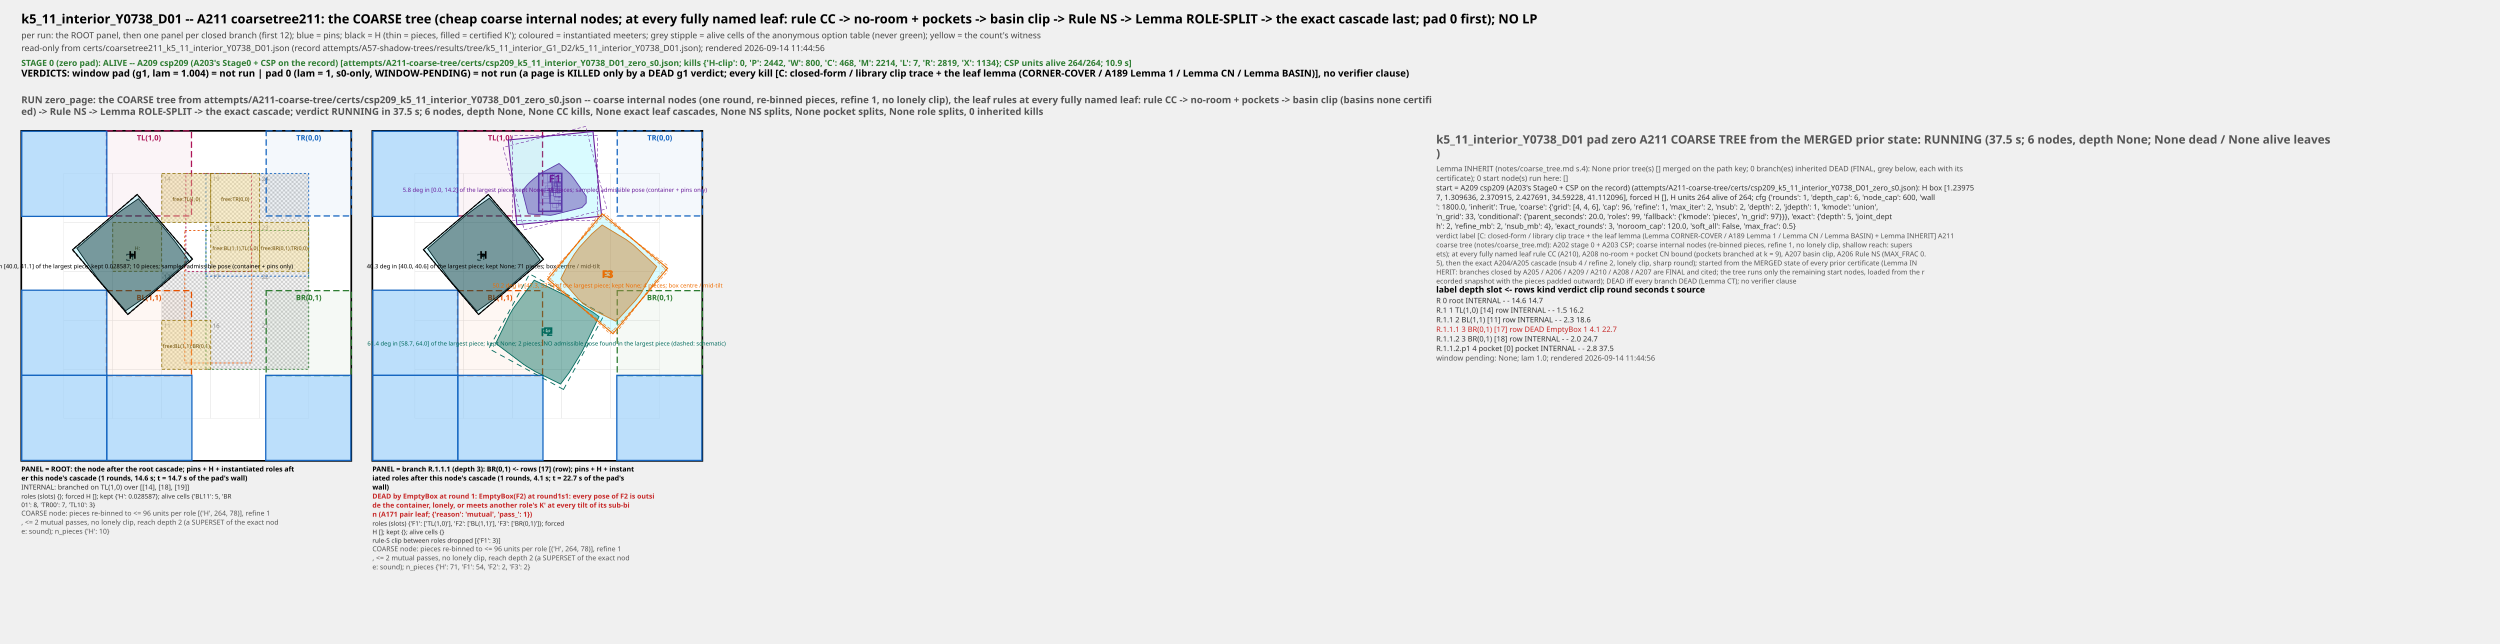
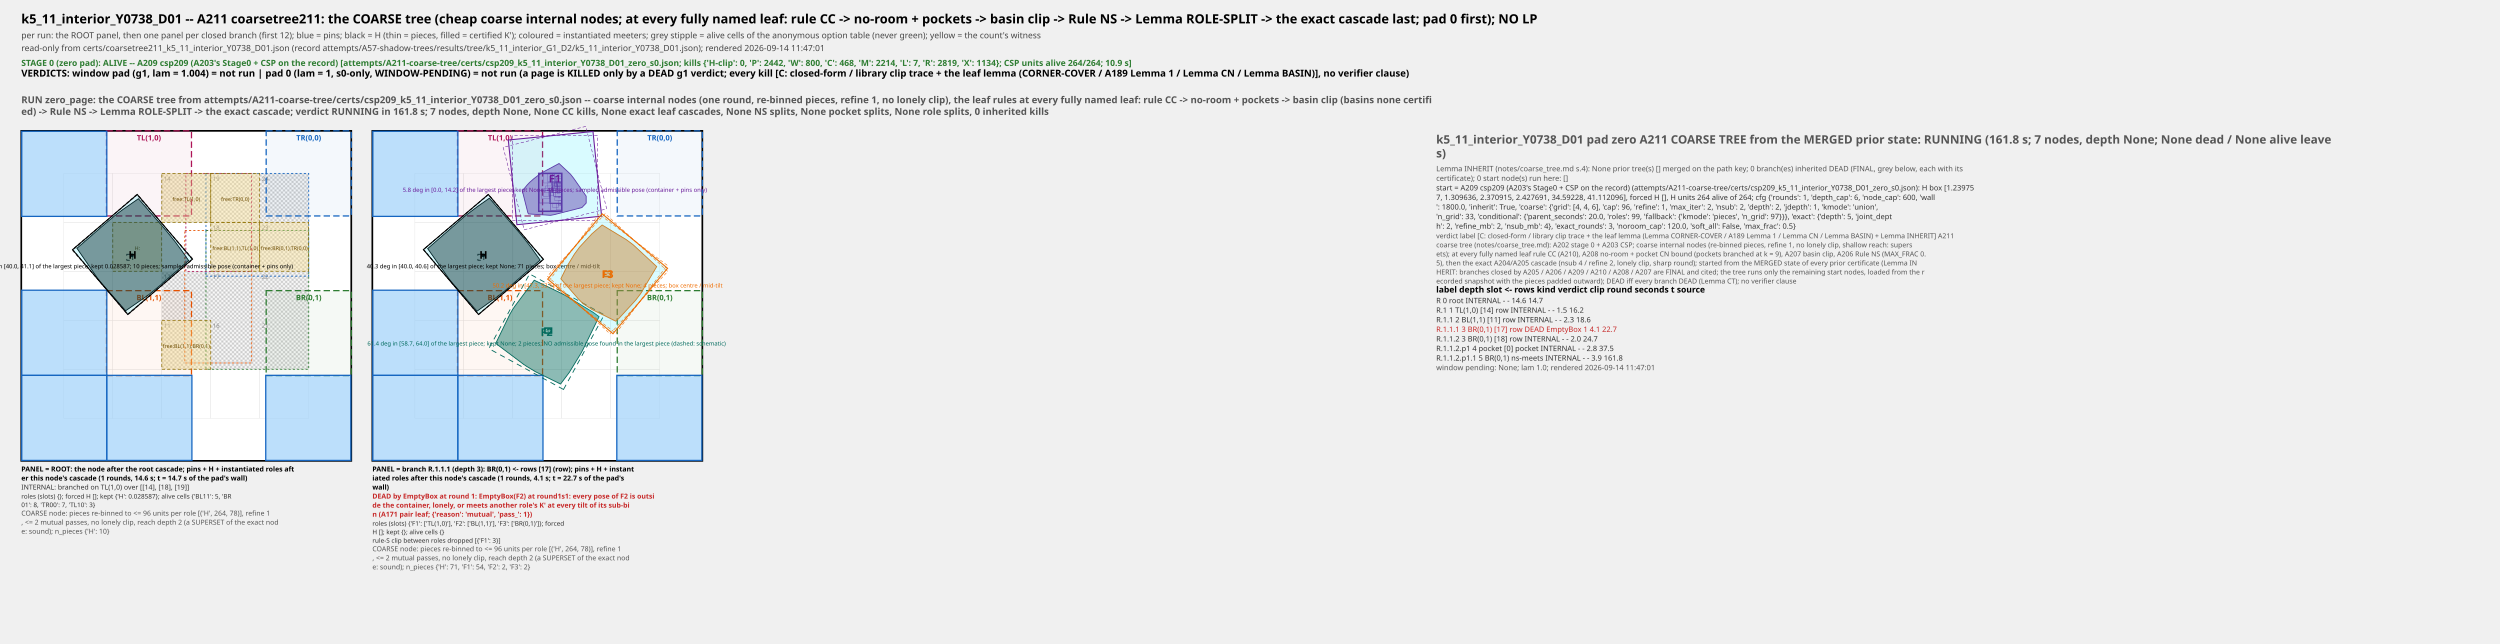
<svg xmlns="http://www.w3.org/2000/svg" width="2350" height="605" font-family="Segoe UI, sans-serif" style="background:#fff">
  <defs>
    <pattern id="stipple" width="4" height="4" patternUnits="userSpaceOnUse">
      <rect width="4" height="4" fill="#f2f2f2" />
      <circle cx="1" cy="1" r="0.7" fill="#999" />
      <circle cx="3" cy="3" r="0.7" fill="#999" />
    </pattern>
  </defs>
  <text x="20.0" y="22.0" font-size="12" fill="#000" text-anchor="start" font-weight="bold">k5_11_interior_Y0738_D01 -- A211 coarsetree211: the COARSE tree (cheap coarse internal nodes; at every fully named leaf: rule CC -&gt; no-room + pockets -&gt; basin clip -&gt; Rule NS -&gt; Lemma ROLE-SPLIT -&gt; the exact cascade last; pad 0 first); NO LP</text>
  <text x="20.0" y="36.0" font-size="8" fill="#444" text-anchor="start">per run: the ROOT panel, then one panel per closed branch (first 12); blue = pins; black = H (thin = pieces, filled = certified K'); coloured = instantiated meeters; grey stipple = alive cells of the anonymous option table (never green); yellow = the count's witness</text>
-   <text x="20.0" y="48.0" font-size="8" fill="#444" text-anchor="start">read-only from certs/coarsetree211_k5_11_interior_Y0738_D01.json (record attempts/A57-shadow-trees/results/tree/k5_11_interior_G1_D2/k5_11_interior_Y0738_D01.json); rendered 2026-09-14 11:44:56</text>
+   <text x="20.0" y="48.0" font-size="8" fill="#444" text-anchor="start">read-only from certs/coarsetree211_k5_11_interior_Y0738_D01.json (record attempts/A57-shadow-trees/results/tree/k5_11_interior_G1_D2/k5_11_interior_Y0738_D01.json); rendered 2026-09-14 11:47:01</text>
  <text x="20.0" y="62.0" font-size="8" fill="#2e7d32" text-anchor="start" font-weight="bold">STAGE 0 (zero pad): ALIVE -- A209 csp209 (A203's Stage0 + CSP on the record) [attempts/A211-coarse-tree/certs/csp209_k5_11_interior_Y0738_D01_zero_s0.json; kills {'H-clip': 0, 'P': 2442, 'W': 800, 'C': 468, 'M': 2214, 'L': 7, 'R': 2819, 'X': 1134}; CSP units alive 264/264; 10.9 s]</text>
  <text x="20.0" y="72.0" font-size="9" fill="#000" text-anchor="start" font-weight="bold">VERDICTS: window pad (g1, lam = 1.004) = not run | pad 0 (lam = 1, s0-only, WINDOW-PENDING) = not run   (a page is KILLED only by a DEAD g1 verdict; every kill [C: closed-form / library clip trace + the leaf lemma (CORNER-COVER / A189 Lemma 1 / Lemma CN / Lemma BASIN)], no verifier clause)</text>
  <text x="20.0" y="97.0" font-size="9" fill="#555" text-anchor="start" font-weight="bold">RUN zero_page: the COARSE tree from attempts/A211-coarse-tree/certs/csp209_k5_11_interior_Y0738_D01_zero_s0.json -- coarse internal nodes (one round, re-binned pieces, refine 1, no lonely clip), the leaf rules at every fully named leaf: rule CC -&gt; no-room + pockets -&gt; basin clip (basins none certifi</text>
-   <text x="20.0" y="108.0" font-size="9" fill="#555" text-anchor="start" font-weight="bold">ed) -&gt; Rule NS -&gt; Lemma ROLE-SPLIT -&gt; the exact cascade; verdict RUNNING in 37.5 s; 6 nodes, depth None, None CC kills, None exact leaf cascades, None NS splits, None pocket splits, None role splits, 0 inherited kills</text>
-   <text x="1350.0" y="135.0" font-size="11" fill="#555" text-anchor="start" font-weight="bold">k5_11_interior_Y0738_D01  pad zero  A211 COARSE TREE from the MERGED prior state: RUNNING  (37.5 s; 6 nodes, depth None; None dead / None alive leaves</text>
-   <text x="1350.0" y="148.0" font-size="11" fill="#555" text-anchor="start" font-weight="bold">)</text>
+   <text x="20.0" y="108.0" font-size="9" fill="#555" text-anchor="start" font-weight="bold">ed) -&gt; Rule NS -&gt; Lemma ROLE-SPLIT -&gt; the exact cascade; verdict RUNNING in 161.8 s; 7 nodes, depth None, None CC kills, None exact leaf cascades, None NS splits, None pocket splits, None role splits, 0 inherited kills</text>
+   <text x="1350.0" y="135.0" font-size="11" fill="#555" text-anchor="start" font-weight="bold">k5_11_interior_Y0738_D01  pad zero  A211 COARSE TREE from the MERGED prior state: RUNNING  (161.8 s; 7 nodes, depth None; None dead / None alive leave</text>
+   <text x="1350.0" y="148.0" font-size="11" fill="#555" text-anchor="start" font-weight="bold">s)</text>
  <text x="1350.0" y="161.0" font-size="7" fill="#555" text-anchor="start">Lemma INHERIT (notes/coarse_tree.md s.4): None prior tree(s) [] merged on the path key; 0 branch(es) inherited DEAD (FINAL, grey below, each with its </text>
  <text x="1350.0" y="170.0" font-size="7" fill="#555" text-anchor="start">certificate); 0 start node(s) run here: []</text>
  <text x="1350.0" y="179.0" font-size="7" fill="#333" text-anchor="start">start = A209 csp209 (A203's Stage0 + CSP on the record) (attempts/A211-coarse-tree/certs/csp209_k5_11_interior_Y0738_D01_zero_s0.json): H box [1.23975</text>
  <text x="1350.0" y="188.0" font-size="7" fill="#333" text-anchor="start">7, 1.309636, 2.370915, 2.427691, 34.59228, 41.112096], forced H [], H units 264 alive of 264; cfg {'rounds': 1, 'depth_cap': 6, 'node_cap': 600, 'wall</text>
  <text x="1350.0" y="197.0" font-size="7" fill="#333" text-anchor="start">': 1800.0, 'inherit': True, 'coarse': {'grid': [4, 4, 6], 'cap': 96, 'refine': 1, 'max_iter': 2, 'nsub': 2, 'depth': 2, 'jdepth': 1, 'kmode': 'union',</text>
  <text x="1350.0" y="206.0" font-size="7" fill="#333" text-anchor="start"> 'n_grid': 33, 'conditional': {'parent_seconds': 20.0, 'roles': 99, 'fallback': {'kmode': 'pieces', 'n_grid': 97}}}, 'exact': {'depth': 5, 'joint_dept</text>
  <text x="1350.0" y="215.0" font-size="7" fill="#333" text-anchor="start">h': 2, 'refine_mb': 2, 'nsub_mb': 4}, 'exact_rounds': 3, 'noroom_cap': 120.0, 'soft_all': False, 'max_frac': 0.5}</text>
  <text x="1350.0" y="224.0" font-size="6.5" fill="#555" text-anchor="start">verdict label [C: closed-form / library clip trace + the leaf lemma (Lemma CORNER-COVER / A189 Lemma 1 / Lemma CN / Lemma BASIN) + Lemma INHERIT] A211</text>
  <text x="1350.0" y="232.5" font-size="6.5" fill="#555" text-anchor="start"> coarse tree (notes/coarse_tree.md): A202 stage 0 + A203 CSP; coarse internal nodes (re-binned pieces, refine 1, no lonely clip, shallow reach: supers</text>
  <text x="1350.0" y="241.0" font-size="6.5" fill="#555" text-anchor="start">ets); at every fully named leaf rule CC (A210), A208 no-room + pocket CN bound (pockets branched at k = 9), A207 basin clip, A206 Rule NS (MAX_FRAC 0.</text>
  <text x="1350.0" y="249.5" font-size="6.5" fill="#555" text-anchor="start">5), then the exact A204/A205 cascade (nsub 4 / refine 2, lonely clip, sharp round); started from the MERGED state of every prior certificate (Lemma IN</text>
  <text x="1350.0" y="258.0" font-size="6.5" fill="#555" text-anchor="start">HERIT: branches closed by A205 / A206 / A209 / A210 / A208 / A207 are FINAL and cited; the tree runs only the remaining start nodes, loaded from the r</text>
  <text x="1350.0" y="266.5" font-size="6.5" fill="#555" text-anchor="start">ecorded snapshot with the pieces padded outward); DEAD iff every branch DEAD (Lemma CT); no verifier clause</text>
  <text x="1350.0" y="275.0" font-size="8" fill="#000" text-anchor="start" font-weight="bold">label        depth  slot      &lt;- rows          kind   verdict   clip     round  seconds  t     source</text>
  <text x="1350.0" y="285.0" font-size="7" fill="#333" text-anchor="start">R            0      root                              INTERNAL  -        -      14.6     14.7</text>
  <text x="1350.0" y="294.0" font-size="7" fill="#333" text-anchor="start">R.1          1      TL(1,0)   [14]             row    INTERNAL  -        -      1.5      16.2</text>
  <text x="1350.0" y="303.0" font-size="7" fill="#333" text-anchor="start">R.1.1        2      BL(1,1)   [11]             row    INTERNAL  -        -      2.3      18.6</text>
  <text x="1350.0" y="312.0" font-size="7" fill="#c62828" text-anchor="start">R.1.1.1      3      BR(0,1)   [17]             row    DEAD      EmptyBox 1      4.1      22.7</text>
  <text x="1350.0" y="321.0" font-size="7" fill="#333" text-anchor="start">R.1.1.2      3      BR(0,1)   [18]             row    INTERNAL  -        -      2.0      24.7</text>
  <text x="1350.0" y="330.0" font-size="7" fill="#333" text-anchor="start">R.1.1.2.p1   4      pocket    [0]              pocket INTERNAL  -        -      2.8      37.5</text>
-   <text x="1350.0" y="339.0" font-size="7" fill="#555" text-anchor="start">window pending: None; lam 1.0; rendered 2026-09-14 11:44:56</text>
+   <text x="1350.0" y="339.0" font-size="7" fill="#333" text-anchor="start">R.1.1.2.p1.1 5      BR(0,1)                    ns-meets INTERNAL  -        -      3.9      161.8</text>
+   <text x="1350.0" y="348.0" font-size="7" fill="#555" text-anchor="start">window pending: None; lam 1.0; rendered 2026-09-14 11:47:01</text>
  <rect x="20.0" y="123.0" width="310.2" height="310.2" fill="#fff" fill-opacity="1.00" stroke="#000" stroke-width="1.60" />
  <rect x="60.0" y="347.1" width="46.0" height="46.0" fill="#fff" fill-opacity="1.00" stroke="#ddd" stroke-width="0.30" />
  <rect x="60.0" y="301.1" width="46.0" height="46.0" fill="#fff" fill-opacity="1.00" stroke="#ddd" stroke-width="0.30" />
  <rect x="60.0" y="255.1" width="46.0" height="46.0" fill="#fff" fill-opacity="1.00" stroke="#ddd" stroke-width="0.30" />
  <rect x="60.0" y="209.0" width="46.0" height="46.0" fill="#fff" fill-opacity="1.00" stroke="#ddd" stroke-width="0.30" />
  <rect x="60.0" y="163.0" width="46.0" height="46.0" fill="#fff" fill-opacity="1.00" stroke="#ddd" stroke-width="0.30" />
  <rect x="106.0" y="347.1" width="46.0" height="46.0" fill="#fff" fill-opacity="1.00" stroke="#ddd" stroke-width="0.30" />
  <rect x="106.0" y="301.1" width="46.0" height="46.0" fill="#fff" fill-opacity="1.00" stroke="#ddd" stroke-width="0.30" />
  <rect x="106.0" y="255.1" width="46.0" height="46.0" fill="#fff" fill-opacity="1.00" stroke="#ddd" stroke-width="0.30" />
  <rect x="106.0" y="209.0" width="46.0" height="46.0" fill="#fff" fill-opacity="1.00" stroke="#ddd" stroke-width="0.30" />
  <rect x="106.0" y="163.0" width="46.0" height="46.0" fill="#fff" fill-opacity="1.00" stroke="#ddd" stroke-width="0.30" />
  <rect x="152.1" y="347.1" width="46.0" height="46.0" fill="#fff" fill-opacity="1.00" stroke="#ddd" stroke-width="0.30" />
  <rect x="152.1" y="301.1" width="46.0" height="46.0" fill="url(#stipple)" fill-opacity="1.00" stroke="#ddd" stroke-width="0.30" />
  <text x="154.1" y="308.1" font-size="5.5" fill="#888" text-anchor="start">11</text>
  <rect x="152.1" y="255.1" width="46.0" height="46.0" fill="url(#stipple)" fill-opacity="1.00" stroke="#ddd" stroke-width="0.30" />
  <text x="154.1" y="262.1" font-size="5.5" fill="#888" text-anchor="start">12</text>
  <rect x="152.1" y="209.0" width="46.0" height="46.0" fill="#fff" fill-opacity="1.00" stroke="#ddd" stroke-width="0.30" />
  <rect x="152.1" y="163.0" width="46.0" height="46.0" fill="url(#stipple)" fill-opacity="1.00" stroke="#ddd" stroke-width="0.30" />
  <text x="154.1" y="170.0" font-size="5.5" fill="#888" text-anchor="start">14</text>
  <rect x="198.1" y="347.1" width="46.0" height="46.0" fill="#fff" fill-opacity="1.00" stroke="#ddd" stroke-width="0.30" />
  <rect x="198.1" y="301.1" width="46.0" height="46.0" fill="url(#stipple)" fill-opacity="1.00" stroke="#ddd" stroke-width="0.30" />
  <text x="200.1" y="308.1" font-size="5.5" fill="#888" text-anchor="start">16</text>
  <rect x="198.1" y="255.1" width="46.0" height="46.0" fill="url(#stipple)" fill-opacity="1.00" stroke="#ddd" stroke-width="0.30" />
  <text x="200.1" y="262.1" font-size="5.5" fill="#888" text-anchor="start">17</text>
  <rect x="198.1" y="209.0" width="46.0" height="46.0" fill="url(#stipple)" fill-opacity="1.00" stroke="#ddd" stroke-width="0.30" />
  <text x="200.1" y="216.0" font-size="5.5" fill="#888" text-anchor="start">18</text>
  <rect x="198.1" y="163.0" width="46.0" height="46.0" fill="url(#stipple)" fill-opacity="1.00" stroke="#ddd" stroke-width="0.30" />
  <text x="200.1" y="170.0" font-size="5.5" fill="#888" text-anchor="start">19</text>
  <rect x="244.1" y="347.1" width="46.0" height="46.0" fill="#fff" fill-opacity="1.00" stroke="#ddd" stroke-width="0.30" />
  <rect x="244.1" y="301.1" width="46.0" height="46.0" fill="url(#stipple)" fill-opacity="1.00" stroke="#ddd" stroke-width="0.30" />
  <text x="246.1" y="308.1" font-size="5.5" fill="#888" text-anchor="start">21</text>
  <rect x="244.1" y="255.1" width="46.0" height="46.0" fill="url(#stipple)" fill-opacity="1.00" stroke="#ddd" stroke-width="0.30" />
  <text x="246.1" y="262.1" font-size="5.5" fill="#888" text-anchor="start">22</text>
  <rect x="244.1" y="209.0" width="46.0" height="46.0" fill="url(#stipple)" fill-opacity="1.00" stroke="#ddd" stroke-width="0.30" />
  <text x="246.1" y="216.0" font-size="5.5" fill="#888" text-anchor="start">23</text>
  <rect x="244.1" y="163.0" width="46.0" height="46.0" fill="url(#stipple)" fill-opacity="1.00" stroke="#ddd" stroke-width="0.30" />
  <text x="246.1" y="170.0" font-size="5.5" fill="#888" text-anchor="start">24</text>
  <rect x="100.0" y="273.2" width="80.0" height="80.0" fill="#e65100" fill-opacity="0.05" stroke="#e65100" stroke-width="1.20" stroke-dasharray="6,3" />
  <text x="140.0" y="282.2" font-size="7" fill="#e65100" text-anchor="middle" font-weight="bold">BL(1,1)</text>
  <rect x="173.7" y="216.6" width="62.9" height="124.6" fill="none" fill-opacity="0.00" stroke="#e65100" stroke-width="0.80" stroke-dasharray="2,2" />
  <rect x="250.2" y="273.2" width="80.0" height="80.0" fill="#2e7d32" fill-opacity="0.05" stroke="#2e7d32" stroke-width="1.20" stroke-dasharray="6,3" />
  <text x="290.2" y="282.2" font-size="7" fill="#2e7d32" text-anchor="middle" font-weight="bold">BR(0,1)</text>
  <rect x="193.6" y="216.6" width="96.6" height="130.5" fill="none" fill-opacity="0.00" stroke="#2e7d32" stroke-width="0.80" stroke-dasharray="2,2" />
  <rect x="250.2" y="123.0" width="80.0" height="80.0" fill="#1565c0" fill-opacity="0.05" stroke="#1565c0" stroke-width="1.20" stroke-dasharray="6,3" />
  <text x="290.2" y="132.0" font-size="7" fill="#1565c0" text-anchor="middle" font-weight="bold">TR(0,0)</text>
  <rect x="193.6" y="163.0" width="96.6" height="96.6" fill="none" fill-opacity="0.00" stroke="#1565c0" stroke-width="0.80" stroke-dasharray="2,2" />
  <rect x="100.0" y="123.0" width="80.0" height="80.0" fill="#ad1457" fill-opacity="0.05" stroke="#ad1457" stroke-width="1.20" stroke-dasharray="6,3" />
  <text x="140.0" y="132.0" font-size="7" fill="#ad1457" text-anchor="middle" font-weight="bold">TL(1,0)</text>
  <rect x="174.7" y="163.0" width="61.8" height="92.1" fill="none" fill-opacity="0.00" stroke="#ad1457" stroke-width="0.80" stroke-dasharray="2,2" />
  <rect x="106.0" y="209.0" width="46.0" height="46.0" fill="#ffe082" fill-opacity="0.35" stroke="#8d6e00" stroke-width="0.70" stroke-dasharray="3,2" />
  <text x="129.1" y="235.1" font-size="5" fill="#6d4c00" text-anchor="middle">H:</text>
  <rect x="152.1" y="163.0" width="46.0" height="46.0" fill="#ffe082" fill-opacity="0.35" stroke="#8d6e00" stroke-width="0.70" stroke-dasharray="3,2" />
  <text x="175.1" y="189.0" font-size="5" fill="#6d4c00" text-anchor="middle">free:TL(1,0)</text>
  <rect x="198.1" y="209.0" width="46.0" height="46.0" fill="#ffe082" fill-opacity="0.35" stroke="#8d6e00" stroke-width="0.70" stroke-dasharray="3,2" />
  <text x="221.1" y="235.1" font-size="5" fill="#6d4c00" text-anchor="middle">free:BL(1,1),TL(1,0)</text>
  <rect x="152.1" y="301.1" width="46.0" height="46.0" fill="#ffe082" fill-opacity="0.35" stroke="#8d6e00" stroke-width="0.70" stroke-dasharray="3,2" />
  <text x="175.1" y="327.1" font-size="5" fill="#6d4c00" text-anchor="middle">free:BL(1,1),BR(0,1)</text>
  <rect x="198.1" y="163.0" width="46.0" height="46.0" fill="#ffe082" fill-opacity="0.35" stroke="#8d6e00" stroke-width="0.70" stroke-dasharray="3,2" />
  <text x="221.1" y="189.0" font-size="5" fill="#6d4c00" text-anchor="middle">free:TR(0,0)</text>
  <rect x="244.1" y="209.0" width="46.0" height="46.0" fill="#ffe082" fill-opacity="0.35" stroke="#8d6e00" stroke-width="0.70" stroke-dasharray="3,2" />
  <text x="267.2" y="235.1" font-size="5" fill="#6d4c00" text-anchor="middle">free:BR(0,1),TR(0,0)</text>
  <polygon points="20.4,432.8 100.4,432.8 100.4,352.8 20.4,352.8" fill="#90caf9" fill-opacity="0.60" stroke="#1565c0" stroke-width="1.20" />
  <polygon points="20.4,352.8 100.4,352.8 100.4,272.8 20.4,272.8" fill="#90caf9" fill-opacity="0.60" stroke="#1565c0" stroke-width="1.20" />
  <polygon points="20.4,203.4 100.4,203.4 100.4,123.4 20.4,123.4" fill="#90caf9" fill-opacity="0.60" stroke="#1565c0" stroke-width="1.20" />
  <polygon points="100.4,432.8 180.4,432.8 180.4,352.8 100.4,352.8" fill="#90caf9" fill-opacity="0.60" stroke="#1565c0" stroke-width="1.20" />
  <polygon points="249.8,432.8 329.8,432.8 329.8,352.8 249.8,352.8" fill="#90caf9" fill-opacity="0.60" stroke="#1565c0" stroke-width="1.20" />
  <rect x="119.2" y="239.0" width="5.6" height="5.6" fill="none" fill-opacity="0.00" stroke="#000" stroke-width="0.70" stroke-dasharray="4,3" />
  <rect x="123.2" y="239.0" width="0.5" height="0.5" fill="none" fill-opacity="0.00" stroke="#000000" stroke-width="0.25" />
  <rect x="124.6" y="239.9" width="0.5" height="0.5" fill="none" fill-opacity="0.00" stroke="#000000" stroke-width="0.25" />
  <rect x="124.3" y="239.9" width="0.5" height="0.5" fill="none" fill-opacity="0.00" stroke="#000000" stroke-width="0.25" />
  <rect x="124.1" y="239.9" width="0.7" height="0.8" fill="none" fill-opacity="0.00" stroke="#000000" stroke-width="0.25" />
  <rect x="124.7" y="239.0" width="0.5" height="0.5" fill="none" fill-opacity="0.00" stroke="#000000" stroke-width="0.25" />
  <rect x="124.4" y="239.0" width="0.5" height="0.5" fill="none" fill-opacity="0.00" stroke="#000000" stroke-width="0.25" />
  <rect x="124.1" y="239.0" width="0.7" height="0.9" fill="none" fill-opacity="0.00" stroke="#000000" stroke-width="0.25" />
  <rect x="123.8" y="239.0" width="1.0" height="1.0" fill="none" fill-opacity="0.00" stroke="#000000" stroke-width="0.25" />
  <rect x="123.5" y="239.0" width="1.3" height="1.0" fill="none" fill-opacity="0.00" stroke="#000000" stroke-width="0.25" />
  <rect x="123.4" y="239.0" width="1.4" height="1.0" fill="none" fill-opacity="0.00" stroke="#000000" stroke-width="0.25" />
  <rect x="123.2" y="239.0" width="1.5" height="1.8" fill="none" fill-opacity="0.00" stroke="#000000" stroke-width="1.40" />
  <polygon points="72.3,233.4 91.8,261.7 94.6,265.2 118.1,292.1 139.9,277.0 149.5,269.1 177.3,244.9 170.6,235.3 164.6,227.2 157.5,218.4 153.5,213.6 130.1,186.8 116.0,196.6 111.2,200.1 107.2,203.3 98.5,210.6" fill="#000000" fill-opacity="0.45" stroke="#000000" stroke-width="0.80" />
  <polygon points="120.1,295.6 180.9,243.6 129.0,182.8 68.2,234.7" fill="#00e5ff" fill-opacity="0.15" stroke="#000000" stroke-width="1.00" />
  <polygon points="119.7,295.5 180.9,244.1 129.4,182.8 68.2,234.3" fill="none" fill-opacity="0.00" stroke="#000000" stroke-width="0.50" stroke-dasharray="3,2" />
  <polygon points="120.7,295.6 181.0,243.0 128.4,182.8 68.1,235.4" fill="none" fill-opacity="0.00" stroke="#000000" stroke-width="0.50" stroke-dasharray="3,2" />
  <text x="124.6" y="243.2" font-size="10" fill="#000000" text-anchor="middle" font-weight="bold">H</text>
  <text x="124.6" y="252.2" font-size="5.5" fill="#000000" text-anchor="middle">40.5 deg in [40.0, 41.1] of the largest piece; kept 0.028587; 10 pieces; sampled admissible pose (container + pins only)</text>
  <text x="20.0" y="443.2" font-size="6.5" fill="#000" text-anchor="start" font-weight="bold">PANEL = ROOT: the node after the root cascade; pins + H + instantiated roles aft</text>
  <text x="20.0" y="451.7" font-size="6.5" fill="#000" text-anchor="start" font-weight="bold">er this node's cascade (1 rounds, 14.6 s; t = 14.7 s of the pad's wall)</text>
  <text x="20.0" y="460.2" font-size="6.5" fill="#333" text-anchor="start">INTERNAL: branched on TL(1,0) over [[14], [18], [19]]</text>
  <text x="20.0" y="468.7" font-size="6" fill="#333" text-anchor="start">roles (slots) {}; forced H []; kept {'H': 0.028587}; alive cells {'BL11': 5, 'BR</text>
  <text x="20.0" y="476.7" font-size="6" fill="#333" text-anchor="start">01': 8, 'TR00': 7, 'TL10': 3}</text>
  <text x="20.0" y="484.7" font-size="6.5" fill="#555" text-anchor="start">COARSE node: pieces re-binned to &lt;= 96 units per role [('H', 264, 78)], refine 1</text>
  <text x="20.0" y="493.2" font-size="6.5" fill="#555" text-anchor="start">, &lt;= 2 mutual passes, no lonely clip, reach depth 2 (a SUPERSET of the exact nod</text>
  <text x="20.0" y="501.7" font-size="6.5" fill="#555" text-anchor="start">e: sound); n_pieces {'H': 10}</text>
  <rect x="350.0" y="123.0" width="310.2" height="310.2" fill="#fff" fill-opacity="1.00" stroke="#000" stroke-width="1.60" />
  <rect x="390.0" y="347.1" width="46.0" height="46.0" fill="#fff" fill-opacity="1.00" stroke="#ddd" stroke-width="0.30" />
  <rect x="390.0" y="301.1" width="46.0" height="46.0" fill="#fff" fill-opacity="1.00" stroke="#ddd" stroke-width="0.30" />
  <rect x="390.0" y="255.1" width="46.0" height="46.0" fill="#fff" fill-opacity="1.00" stroke="#ddd" stroke-width="0.30" />
  <rect x="390.0" y="209.0" width="46.0" height="46.0" fill="#fff" fill-opacity="1.00" stroke="#ddd" stroke-width="0.30" />
  <rect x="390.0" y="163.0" width="46.0" height="46.0" fill="#fff" fill-opacity="1.00" stroke="#ddd" stroke-width="0.30" />
  <rect x="436.0" y="347.1" width="46.0" height="46.0" fill="#fff" fill-opacity="1.00" stroke="#ddd" stroke-width="0.30" />
  <rect x="436.0" y="301.1" width="46.0" height="46.0" fill="#fff" fill-opacity="1.00" stroke="#ddd" stroke-width="0.30" />
  <rect x="436.0" y="255.1" width="46.0" height="46.0" fill="#fff" fill-opacity="1.00" stroke="#ddd" stroke-width="0.30" />
  <rect x="436.0" y="209.0" width="46.0" height="46.0" fill="#fff" fill-opacity="1.00" stroke="#ddd" stroke-width="0.30" />
  <rect x="436.0" y="163.0" width="46.0" height="46.0" fill="#fff" fill-opacity="1.00" stroke="#ddd" stroke-width="0.30" />
  <rect x="482.1" y="347.1" width="46.0" height="46.0" fill="#fff" fill-opacity="1.00" stroke="#ddd" stroke-width="0.30" />
  <rect x="482.1" y="301.1" width="46.0" height="46.0" fill="#fff" fill-opacity="1.00" stroke="#ddd" stroke-width="0.30" />
  <rect x="482.1" y="255.1" width="46.0" height="46.0" fill="#fff" fill-opacity="1.00" stroke="#ddd" stroke-width="0.30" />
  <rect x="482.1" y="209.0" width="46.0" height="46.0" fill="#fff" fill-opacity="1.00" stroke="#ddd" stroke-width="0.30" />
  <rect x="482.1" y="163.0" width="46.0" height="46.0" fill="#fff" fill-opacity="1.00" stroke="#ddd" stroke-width="0.30" />
  <rect x="528.1" y="347.1" width="46.0" height="46.0" fill="#fff" fill-opacity="1.00" stroke="#ddd" stroke-width="0.30" />
  <rect x="528.1" y="301.1" width="46.0" height="46.0" fill="#fff" fill-opacity="1.00" stroke="#ddd" stroke-width="0.30" />
  <rect x="528.1" y="255.1" width="46.0" height="46.0" fill="#fff" fill-opacity="1.00" stroke="#ddd" stroke-width="0.30" />
  <rect x="528.1" y="209.0" width="46.0" height="46.0" fill="#fff" fill-opacity="1.00" stroke="#ddd" stroke-width="0.30" />
  <rect x="528.1" y="163.0" width="46.0" height="46.0" fill="#fff" fill-opacity="1.00" stroke="#ddd" stroke-width="0.30" />
  <rect x="574.1" y="347.1" width="46.0" height="46.0" fill="#fff" fill-opacity="1.00" stroke="#ddd" stroke-width="0.30" />
  <rect x="574.1" y="301.1" width="46.0" height="46.0" fill="#fff" fill-opacity="1.00" stroke="#ddd" stroke-width="0.30" />
  <rect x="574.1" y="255.1" width="46.0" height="46.0" fill="#fff" fill-opacity="1.00" stroke="#ddd" stroke-width="0.30" />
  <rect x="574.1" y="209.0" width="46.0" height="46.0" fill="#fff" fill-opacity="1.00" stroke="#ddd" stroke-width="0.30" />
  <rect x="574.1" y="163.0" width="46.0" height="46.0" fill="#fff" fill-opacity="1.00" stroke="#ddd" stroke-width="0.30" />
  <rect x="430.0" y="273.2" width="80.0" height="80.0" fill="#e65100" fill-opacity="0.05" stroke="#e65100" stroke-width="1.20" stroke-dasharray="6,3" />
  <text x="470.0" y="282.2" font-size="7" fill="#e65100" text-anchor="middle" font-weight="bold">BL(1,1)</text>
  <rect x="580.2" y="273.2" width="80.0" height="80.0" fill="#2e7d32" fill-opacity="0.05" stroke="#2e7d32" stroke-width="1.20" stroke-dasharray="6,3" />
  <text x="620.2" y="282.2" font-size="7" fill="#2e7d32" text-anchor="middle" font-weight="bold">BR(0,1)</text>
  <rect x="580.2" y="123.0" width="80.0" height="80.0" fill="#1565c0" fill-opacity="0.05" stroke="#1565c0" stroke-width="1.20" stroke-dasharray="6,3" />
  <text x="620.2" y="132.0" font-size="7" fill="#1565c0" text-anchor="middle" font-weight="bold">TR(0,0)</text>
  <rect x="430.0" y="123.0" width="80.0" height="80.0" fill="#ad1457" fill-opacity="0.05" stroke="#ad1457" stroke-width="1.20" stroke-dasharray="6,3" />
  <text x="470.0" y="132.0" font-size="7" fill="#ad1457" text-anchor="middle" font-weight="bold">TL(1,0)</text>
  <polygon points="350.4,432.8 430.4,432.8 430.4,352.8 350.4,352.8" fill="#90caf9" fill-opacity="0.60" stroke="#1565c0" stroke-width="1.20" />
  <polygon points="350.4,352.8 430.4,352.8 430.4,272.8 350.4,272.8" fill="#90caf9" fill-opacity="0.60" stroke="#1565c0" stroke-width="1.20" />
  <polygon points="350.4,203.4 430.4,203.4 430.4,123.4 350.4,123.4" fill="#90caf9" fill-opacity="0.60" stroke="#1565c0" stroke-width="1.20" />
  <polygon points="430.4,432.8 510.4,432.8 510.4,352.8 430.4,352.8" fill="#90caf9" fill-opacity="0.60" stroke="#1565c0" stroke-width="1.20" />
  <polygon points="579.8,432.8 659.8,432.8 659.8,352.8 579.8,352.8" fill="#90caf9" fill-opacity="0.60" stroke="#1565c0" stroke-width="1.20" />
  <rect x="449.2" y="239.0" width="5.6" height="5.6" fill="none" fill-opacity="0.00" stroke="#000" stroke-width="0.70" stroke-dasharray="4,3" />
  <rect x="453.4" y="239.0" width="0.5" height="0.5" fill="none" fill-opacity="0.00" stroke="#000000" stroke-width="0.25" />
  <rect x="453.3" y="239.0" width="0.5" height="0.5" fill="none" fill-opacity="0.00" stroke="#000000" stroke-width="0.25" />
  <rect x="453.3" y="239.0" width="0.5" height="0.5" fill="none" fill-opacity="0.00" stroke="#000000" stroke-width="0.25" />
  <rect x="453.3" y="239.0" width="0.5" height="0.5" fill="none" fill-opacity="0.00" stroke="#000000" stroke-width="0.25" />
  <rect x="453.2" y="239.0" width="0.5" height="0.5" fill="none" fill-opacity="0.00" stroke="#000000" stroke-width="0.25" />
  <rect x="454.8" y="239.9" width="0.5" height="0.5" fill="none" fill-opacity="0.00" stroke="#000000" stroke-width="0.25" />
  <rect x="454.7" y="239.9" width="0.5" height="0.5" fill="none" fill-opacity="0.00" stroke="#000000" stroke-width="0.25" />
  <rect x="454.7" y="239.9" width="0.5" height="0.5" fill="none" fill-opacity="0.00" stroke="#000000" stroke-width="0.25" />
  <rect x="454.7" y="239.9" width="0.5" height="0.5" fill="none" fill-opacity="0.00" stroke="#000000" stroke-width="0.25" />
  <rect x="454.6" y="239.9" width="0.5" height="0.5" fill="none" fill-opacity="0.00" stroke="#000000" stroke-width="0.25" />
  <rect x="454.6" y="239.9" width="0.5" height="0.5" fill="none" fill-opacity="0.00" stroke="#000000" stroke-width="0.25" />
  <rect x="454.6" y="239.9" width="0.5" height="0.5" fill="none" fill-opacity="0.00" stroke="#000000" stroke-width="0.25" />
  <rect x="454.5" y="239.9" width="0.5" height="0.5" fill="none" fill-opacity="0.00" stroke="#000000" stroke-width="0.25" />
  <rect x="454.5" y="239.9" width="0.5" height="0.5" fill="none" fill-opacity="0.00" stroke="#000000" stroke-width="0.25" />
  <rect x="454.6" y="240.1" width="0.5" height="0.5" fill="none" fill-opacity="0.00" stroke="#000000" stroke-width="0.25" />
  <rect x="454.5" y="239.9" width="0.5" height="0.5" fill="none" fill-opacity="0.00" stroke="#000000" stroke-width="0.25" />
  <rect x="454.6" y="240.2" width="0.5" height="0.5" fill="none" fill-opacity="0.00" stroke="#000000" stroke-width="0.25" />
  <rect x="454.4" y="239.9" width="0.5" height="0.5" fill="none" fill-opacity="0.00" stroke="#000000" stroke-width="0.25" />
  <rect x="454.6" y="240.2" width="0.5" height="0.5" fill="none" fill-opacity="0.00" stroke="#000000" stroke-width="0.25" />
  <rect x="454.3" y="239.9" width="0.5" height="0.5" fill="none" fill-opacity="0.00" stroke="#000000" stroke-width="0.25" />
  <rect x="454.5" y="240.3" width="0.5" height="0.5" fill="none" fill-opacity="0.00" stroke="#000000" stroke-width="0.25" />
  <rect x="454.5" y="240.3" width="0.5" height="0.5" fill="none" fill-opacity="0.00" stroke="#000000" stroke-width="0.25" />
  <rect x="454.3" y="239.9" width="0.5" height="0.5" fill="none" fill-opacity="0.00" stroke="#000000" stroke-width="0.25" />
  <rect x="454.2" y="239.9" width="0.6" height="0.5" fill="none" fill-opacity="0.00" stroke="#000000" stroke-width="0.25" />
  <rect x="454.5" y="240.3" width="0.5" height="0.5" fill="none" fill-opacity="0.00" stroke="#000000" stroke-width="0.25" />
  <rect x="454.4" y="240.3" width="0.5" height="0.5" fill="none" fill-opacity="0.00" stroke="#000000" stroke-width="0.25" />
  <rect x="454.1" y="239.9" width="0.5" height="0.5" fill="none" fill-opacity="0.00" stroke="#000000" stroke-width="0.25" />
  <rect x="454.4" y="239.9" width="0.5" height="0.5" fill="none" fill-opacity="0.00" stroke="#000000" stroke-width="0.25" />
  <rect x="454.8" y="239.0" width="0.5" height="0.5" fill="none" fill-opacity="0.00" stroke="#000000" stroke-width="0.25" />
  <rect x="454.7" y="239.0" width="0.5" height="0.5" fill="none" fill-opacity="0.00" stroke="#000000" stroke-width="0.25" />
  <rect x="454.7" y="239.0" width="0.5" height="0.5" fill="none" fill-opacity="0.00" stroke="#000000" stroke-width="0.25" />
  <rect x="454.6" y="239.0" width="0.5" height="0.5" fill="none" fill-opacity="0.00" stroke="#000000" stroke-width="0.25" />
  <rect x="454.6" y="239.0" width="0.5" height="0.5" fill="none" fill-opacity="0.00" stroke="#000000" stroke-width="0.25" />
  <rect x="454.6" y="239.1" width="0.5" height="0.5" fill="none" fill-opacity="0.00" stroke="#000000" stroke-width="0.25" />
  <rect x="454.5" y="239.0" width="0.5" height="0.5" fill="none" fill-opacity="0.00" stroke="#000000" stroke-width="0.25" />
  <rect x="454.6" y="239.2" width="0.5" height="0.5" fill="none" fill-opacity="0.00" stroke="#000000" stroke-width="0.25" />
  <rect x="454.4" y="239.0" width="0.5" height="0.5" fill="none" fill-opacity="0.00" stroke="#000000" stroke-width="0.25" />
  <rect x="454.6" y="239.2" width="0.5" height="0.5" fill="none" fill-opacity="0.00" stroke="#000000" stroke-width="0.25" />
  <rect x="454.4" y="239.0" width="0.5" height="0.5" fill="none" fill-opacity="0.00" stroke="#000000" stroke-width="0.25" />
  <rect x="454.6" y="239.3" width="0.5" height="0.5" fill="none" fill-opacity="0.00" stroke="#000000" stroke-width="0.25" />
  <rect x="454.5" y="239.3" width="0.5" height="0.5" fill="none" fill-opacity="0.00" stroke="#000000" stroke-width="0.25" />
  <rect x="454.3" y="239.0" width="0.5" height="0.5" fill="none" fill-opacity="0.00" stroke="#000000" stroke-width="0.25" />
  <rect x="454.2" y="239.0" width="0.6" height="0.5" fill="none" fill-opacity="0.00" stroke="#000000" stroke-width="0.25" />
  <rect x="454.5" y="239.4" width="0.5" height="0.5" fill="none" fill-opacity="0.00" stroke="#000000" stroke-width="0.25" />
  <rect x="454.4" y="239.4" width="0.5" height="0.5" fill="none" fill-opacity="0.00" stroke="#000000" stroke-width="0.25" />
  <rect x="454.1" y="239.0" width="0.5" height="0.5" fill="none" fill-opacity="0.00" stroke="#000000" stroke-width="0.25" />
  <rect x="454.4" y="239.0" width="0.5" height="0.5" fill="none" fill-opacity="0.00" stroke="#000000" stroke-width="0.25" />
  <rect x="454.4" y="239.4" width="0.5" height="0.5" fill="none" fill-opacity="0.00" stroke="#000000" stroke-width="0.25" />
  <rect x="454.3" y="239.4" width="0.5" height="0.5" fill="none" fill-opacity="0.00" stroke="#000000" stroke-width="0.25" />
  <rect x="453.9" y="239.0" width="0.5" height="0.5" fill="none" fill-opacity="0.00" stroke="#000000" stroke-width="0.25" />
  <rect x="454.3" y="239.0" width="0.5" height="0.5" fill="none" fill-opacity="0.00" stroke="#000000" stroke-width="0.25" />
  <rect x="453.8" y="239.0" width="0.5" height="0.5" fill="none" fill-opacity="0.00" stroke="#000000" stroke-width="0.25" />
  <rect x="453.8" y="239.0" width="0.5" height="0.6" fill="none" fill-opacity="0.00" stroke="#000000" stroke-width="0.25" />
  <rect x="454.3" y="239.4" width="0.5" height="0.5" fill="none" fill-opacity="0.00" stroke="#000000" stroke-width="0.25" />
  <rect x="454.3" y="239.0" width="0.5" height="0.5" fill="none" fill-opacity="0.00" stroke="#000000" stroke-width="0.25" />
  <rect x="453.7" y="239.0" width="0.5" height="0.5" fill="none" fill-opacity="0.00" stroke="#000000" stroke-width="0.25" />
  <rect x="453.6" y="239.0" width="0.5" height="0.6" fill="none" fill-opacity="0.00" stroke="#000000" stroke-width="0.25" />
  <rect x="453.8" y="239.3" width="0.5" height="0.5" fill="none" fill-opacity="0.00" stroke="#000000" stroke-width="0.25" />
  <rect x="453.5" y="239.0" width="0.6" height="0.5" fill="none" fill-opacity="0.00" stroke="#000000" stroke-width="0.25" />
  <rect x="454.1" y="239.4" width="0.6" height="0.5" fill="none" fill-opacity="0.00" stroke="#000000" stroke-width="0.25" />
  <rect x="454.1" y="239.0" width="0.6" height="0.5" fill="none" fill-opacity="0.00" stroke="#000000" stroke-width="0.25" />
  <rect x="454.1" y="239.4" width="0.6" height="0.5" fill="none" fill-opacity="0.00" stroke="#000000" stroke-width="0.25" />
  <rect x="454.1" y="239.0" width="0.6" height="0.5" fill="none" fill-opacity="0.00" stroke="#000000" stroke-width="0.25" />
  <rect x="453.7" y="239.4" width="0.5" height="0.5" fill="none" fill-opacity="0.00" stroke="#000000" stroke-width="0.25" />
  <rect x="453.4" y="239.0" width="0.7" height="0.5" fill="none" fill-opacity="0.00" stroke="#000000" stroke-width="0.25" />
  <rect x="453.7" y="239.4" width="0.5" height="0.5" fill="none" fill-opacity="0.00" stroke="#000000" stroke-width="0.25" />
  <rect x="453.4" y="239.0" width="0.7" height="0.5" fill="none" fill-opacity="0.00" stroke="#000000" stroke-width="0.25" />
  <rect x="454.1" y="239.4" width="0.7" height="0.5" fill="none" fill-opacity="0.00" stroke="#000000" stroke-width="0.25" />
  <rect x="454.1" y="239.0" width="0.7" height="0.5" fill="none" fill-opacity="0.00" stroke="#000000" stroke-width="0.25" />
  <rect x="454.1" y="239.4" width="0.7" height="0.5" fill="none" fill-opacity="0.00" stroke="#000000" stroke-width="0.25" />
  <rect x="454.1" y="239.0" width="0.7" height="0.5" fill="none" fill-opacity="0.00" stroke="#000000" stroke-width="0.25" />
  <rect x="453.2" y="239.0" width="1.5" height="1.8" fill="none" fill-opacity="0.00" stroke="#000000" stroke-width="1.40" />
  <polygon points="402.0,233.7 422.1,262.1 424.6,265.3 448.4,292.5 468.6,278.1 474.9,273.1 507.7,244.5 499.0,232.3 493.4,225.1 490.2,221.1 483.8,213.6 460.0,186.3 449.2,193.9 439.9,200.9 435.9,204.1 428.5,210.6" fill="#000000" fill-opacity="0.45" stroke="#000000" stroke-width="0.80" />
  <polygon points="449.8,295.6 510.8,243.8 459.0,182.8 398.0,234.6" fill="#00e5ff" fill-opacity="0.15" stroke="#000000" stroke-width="1.00" />
  <polygon points="449.5,295.6 510.8,244.1 459.3,182.8 398.1,234.3" fill="none" fill-opacity="0.00" stroke="#000000" stroke-width="0.50" stroke-dasharray="3,2" />
  <polygon points="450.1,295.6 510.8,243.6 458.8,182.8 398.0,234.8" fill="none" fill-opacity="0.00" stroke="#000000" stroke-width="0.50" stroke-dasharray="3,2" />
  <text x="454.4" y="243.2" font-size="10" fill="#000000" text-anchor="middle" font-weight="bold">H</text>
  <text x="454.4" y="252.2" font-size="5.5" fill="#000000" text-anchor="middle">40.3 deg in [40.0, 40.6] of the largest piece; kept None; 71 pieces; box centre / mid-tilt</text>
  <rect x="522.1" y="181.0" width="6.0" height="4.6" fill="none" fill-opacity="0.00" stroke="#6a1b9a" stroke-width="0.25" />
  <rect x="517.4" y="181.0" width="10.7" height="9.0" fill="none" fill-opacity="0.00" stroke="#6a1b9a" stroke-width="0.25" />
  <rect x="521.1" y="172.0" width="7.0" height="4.9" fill="none" fill-opacity="0.00" stroke="#6a1b9a" stroke-width="0.25" />
  <rect x="518.7" y="172.0" width="9.4" height="9.0" fill="none" fill-opacity="0.00" stroke="#6a1b9a" stroke-width="0.25" />
  <rect x="511.0" y="163.0" width="8.4" height="9.0" fill="none" fill-opacity="0.00" stroke="#6a1b9a" stroke-width="0.25" />
  <rect x="519.4" y="163.0" width="8.7" height="9.0" fill="none" fill-opacity="0.00" stroke="#6a1b9a" stroke-width="0.25" />
  <rect x="514.8" y="171.6" width="4.1" height="5.3" fill="none" fill-opacity="0.00" stroke="#6a1b9a" stroke-width="0.25" />
  <rect x="512.8" y="174.8" width="6.2" height="6.2" fill="none" fill-opacity="0.00" stroke="#6a1b9a" stroke-width="0.25" />
  <rect x="519.0" y="171.6" width="9.1" height="9.4" fill="none" fill-opacity="0.00" stroke="#6a1b9a" stroke-width="0.25" />
  <rect x="519.0" y="174.8" width="9.1" height="6.2" fill="none" fill-opacity="0.00" stroke="#6a1b9a" stroke-width="0.25" />
  <rect x="519.4" y="191.3" width="5.4" height="3.7" fill="none" fill-opacity="0.00" stroke="#6a1b9a" stroke-width="0.25" />
  <rect x="517.3" y="191.3" width="10.8" height="6.9" fill="none" fill-opacity="0.00" stroke="#6a1b9a" stroke-width="0.25" />
  <rect x="509.4" y="177.1" width="7.0" height="9.8" fill="none" fill-opacity="0.00" stroke="#6a1b9a" stroke-width="0.25" />
  <rect x="506.4" y="178.7" width="10.0" height="11.6" fill="none" fill-opacity="0.00" stroke="#6a1b9a" stroke-width="0.25" />
  <rect x="516.4" y="177.1" width="11.7" height="14.2" fill="none" fill-opacity="0.00" stroke="#6a1b9a" stroke-width="0.25" />
  <rect x="516.4" y="178.7" width="11.7" height="12.6" fill="none" fill-opacity="0.00" stroke="#6a1b9a" stroke-width="0.25" />
  <rect x="517.5" y="191.5" width="10.6" height="6.2" fill="none" fill-opacity="0.00" stroke="#6a1b9a" stroke-width="0.25" />
  <rect x="522.9" y="191.5" width="5.2" height="5.7" fill="none" fill-opacity="0.00" stroke="#6a1b9a" stroke-width="0.25" />
  <rect x="525.3" y="191.5" width="1.5" height="1.9" fill="none" fill-opacity="0.00" stroke="#6a1b9a" stroke-width="0.25" />
  <rect x="507.1" y="179.4" width="10.2" height="11.7" fill="none" fill-opacity="0.00" stroke="#6a1b9a" stroke-width="0.25" />
  <rect x="511.0" y="179.0" width="6.2" height="5.9" fill="none" fill-opacity="0.00" stroke="#6a1b9a" stroke-width="0.25" />
  <rect x="517.2" y="179.4" width="10.9" height="12.0" fill="none" fill-opacity="0.00" stroke="#6a1b9a" stroke-width="0.25" />
  <rect x="517.2" y="179.0" width="10.9" height="12.5" fill="none" fill-opacity="0.00" stroke="#6a1b9a" stroke-width="0.25" />
  <rect x="524.9" y="188.5" width="2.8" height="3.5" fill="none" fill-opacity="0.00" stroke="#6a1b9a" stroke-width="0.25" />
  <rect x="521.4" y="184.5" width="6.7" height="4.0" fill="none" fill-opacity="0.00" stroke="#6a1b9a" stroke-width="0.25" />
  <rect x="525.1" y="184.5" width="1.1" height="1.6" fill="none" fill-opacity="0.00" stroke="#6a1b9a" stroke-width="0.25" />
  <rect x="515.5" y="178.0" width="5.1" height="5.6" fill="none" fill-opacity="0.00" stroke="#6a1b9a" stroke-width="0.25" />
  <rect x="518.0" y="176.5" width="2.5" height="2.9" fill="none" fill-opacity="0.00" stroke="#6a1b9a" stroke-width="0.25" />
  <rect x="520.5" y="178.0" width="7.6" height="6.6" fill="none" fill-opacity="0.00" stroke="#6a1b9a" stroke-width="0.25" />
  <rect x="520.5" y="176.5" width="7.6" height="8.0" fill="none" fill-opacity="0.00" stroke="#6a1b9a" stroke-width="0.25" />
  <rect x="523.9" y="179.8" width="1.8" height="2.3" fill="none" fill-opacity="0.00" stroke="#6a1b9a" stroke-width="0.25" />
  <rect x="519.4" y="174.7" width="4.2" height="4.8" fill="none" fill-opacity="0.00" stroke="#6a1b9a" stroke-width="0.25" />
  <rect x="523.6" y="174.7" width="4.5" height="5.2" fill="none" fill-opacity="0.00" stroke="#6a1b9a" stroke-width="0.25" />
  <rect x="524.1" y="177.6" width="0.6" height="0.7" fill="none" fill-opacity="0.00" stroke="#6a1b9a" stroke-width="0.25" />
  <rect x="519.8" y="172.6" width="4.0" height="4.6" fill="none" fill-opacity="0.00" stroke="#6a1b9a" stroke-width="0.25" />
  <rect x="523.8" y="172.6" width="4.3" height="5.0" fill="none" fill-opacity="0.00" stroke="#6a1b9a" stroke-width="0.25" />
  <rect x="523.9" y="175.5" width="0.5" height="0.5" fill="none" fill-opacity="0.00" stroke="#6a1b9a" stroke-width="0.25" />
  <rect x="519.4" y="170.3" width="4.2" height="4.8" fill="none" fill-opacity="0.00" stroke="#6a1b9a" stroke-width="0.25" />
  <rect x="523.6" y="170.3" width="4.5" height="5.2" fill="none" fill-opacity="0.00" stroke="#6a1b9a" stroke-width="0.25" />
  <rect x="523.4" y="173.7" width="0.9" height="1.0" fill="none" fill-opacity="0.00" stroke="#6a1b9a" stroke-width="0.25" />
  <rect x="518.3" y="168.0" width="4.8" height="5.5" fill="none" fill-opacity="0.00" stroke="#6a1b9a" stroke-width="0.25" />
  <rect x="523.1" y="168.0" width="5.0" height="5.8" fill="none" fill-opacity="0.00" stroke="#6a1b9a" stroke-width="0.25" />
  <rect x="521.6" y="171.1" width="4.8" height="3.9" fill="none" fill-opacity="0.00" stroke="#6a1b9a" stroke-width="0.25" />
  <rect x="521.6" y="171.1" width="6.5" height="4.0" fill="none" fill-opacity="0.00" stroke="#6a1b9a" stroke-width="0.25" />
  <rect x="516.7" y="165.5" width="5.6" height="5.6" fill="none" fill-opacity="0.00" stroke="#6a1b9a" stroke-width="0.25" />
  <rect x="522.3" y="165.5" width="5.8" height="5.6" fill="none" fill-opacity="0.00" stroke="#6a1b9a" stroke-width="0.25" />
  <rect x="514.5" y="163.0" width="6.6" height="7.6" fill="none" fill-opacity="0.00" stroke="#6a1b9a" stroke-width="0.25" />
  <rect x="521.2" y="163.0" width="6.9" height="8.1" fill="none" fill-opacity="0.00" stroke="#6a1b9a" stroke-width="0.25" />
  <rect x="506.4" y="163.0" width="21.7" height="35.6" fill="none" fill-opacity="0.00" stroke="#6a1b9a" stroke-width="1.40" />
  <polygon points="491.0,179.4 496.2,200.0 496.8,201.1 517.5,202.4 520.8,201.8 547.0,195.1 551.0,190.9 551.0,184.4 539.2,167.5 536.2,163.7 525.5,153.7 510.0,162.0 505.3,165.3 501.8,168.0 497.9,171.4 495.7,173.7" fill="#6a1b9a" fill-opacity="0.45" stroke="#6a1b9a" stroke-width="0.80" />
  <polygon points="485.9,211.2 565.5,203.2 557.4,123.6 477.8,131.6" fill="#00e5ff" fill-opacity="0.15" stroke="#6a1b9a" stroke-width="1.00" />
  <polygon points="481.6,207.4 561.6,207.4 561.6,127.4 481.6,127.4" fill="none" fill-opacity="0.00" stroke="#6a1b9a" stroke-width="0.50" stroke-dasharray="3,2" />
  <polygon points="492.7,216.0 570.3,196.3 550.6,118.8 473.0,138.5" fill="none" fill-opacity="0.00" stroke="#6a1b9a" stroke-width="0.50" stroke-dasharray="3,2" />
  <text x="521.6" y="171.4" font-size="10" fill="#6a1b9a" text-anchor="middle" font-weight="bold">F1</text>
  <text x="521.6" y="180.4" font-size="5.5" fill="#6a1b9a" text-anchor="middle">5.8 deg in [0.0, 14.2] of the largest piece; kept None; 48 pieces; sampled admissible pose (container + pins only)</text>
  <rect x="514.8" y="310.5" width="1.4" height="1.0" fill="none" fill-opacity="0.00" stroke="#00695c" stroke-width="0.25" />
  <rect x="512.2" y="310.8" width="3.2" height="2.0" fill="none" fill-opacity="0.00" stroke="#00695c" stroke-width="0.25" />
  <rect x="512.2" y="308.4" width="6.3" height="4.7" fill="none" fill-opacity="0.00" stroke="#00695c" stroke-width="1.40" />
  <polygon points="466.0,322.8 492.2,342.5 495.4,344.6 503.5,349.5 526.9,361.0 535.1,350.1 546.4,331.6 548.1,328.4 563.1,297.7 557.7,293.7 532.9,278.6 529.7,276.8 502.2,263.4 484.2,287.5 482.0,290.7 479.4,295.2" fill="#00695c" fill-opacity="0.45" stroke="#00695c" stroke-width="0.80" />
  <polygon points="529.7,366.1 568.0,295.9 497.8,257.5 459.5,327.7" fill="none" fill-opacity="0.00" stroke="#00695c" stroke-width="0.80" stroke-dasharray="5,4" />
  <text x="513.8" y="315.8" font-size="10" fill="#00695c" text-anchor="middle" font-weight="bold">F2</text>
  <text x="513.8" y="324.8" font-size="5.5" fill="#00695c" text-anchor="middle">61.4 deg in [58.7, 64.0] of the largest piece; kept None; 2 pieces; NO admissible pose found in the largest piece (dashed: schematic)</text>
  <rect x="571.6" y="255.1" width="2.5" height="2.3" fill="none" fill-opacity="0.00" stroke="#ef6c00" stroke-width="0.25" />
  <rect x="568.1" y="255.1" width="6.0" height="4.5" fill="none" fill-opacity="0.00" stroke="#ef6c00" stroke-width="0.25" />
  <rect x="568.1" y="255.1" width="6.0" height="4.5" fill="none" fill-opacity="0.00" stroke="#ef6c00" stroke-width="0.25" />
  <rect x="570.7" y="255.1" width="3.5" height="2.1" fill="none" fill-opacity="0.00" stroke="#ef6c00" stroke-width="0.25" />
  <rect x="567.7" y="255.1" width="6.4" height="4.8" fill="none" fill-opacity="0.00" stroke="#ef6c00" stroke-width="1.40" />
  <polygon points="527.2,262.1 544.0,281.4 548.4,285.7 556.6,291.0 578.8,301.9 581.6,299.5 597.5,282.2 602.3,275.9 617.3,250.6 595.3,230.2 588.9,225.4 566.0,211.5 556.5,219.7 544.7,232.4 540.0,238.8 533.1,250.1" fill="#ef6c00" fill-opacity="0.45" stroke="#ef6c00" stroke-width="0.80" />
  <polygon points="576.2,313.7 627.5,252.2 566.0,201.0 514.8,262.4" fill="#00e5ff" fill-opacity="0.15" stroke="#ef6c00" stroke-width="1.00" />
  <polygon points="573.4,313.8 627.7,255.1 568.9,200.8 514.6,259.6" fill="none" fill-opacity="0.00" stroke="#ef6c00" stroke-width="0.50" stroke-dasharray="3,2" />
  <polygon points="579.1,313.3 627.1,249.3 563.1,201.3 515.1,265.3" fill="none" fill-opacity="0.00" stroke="#ef6c00" stroke-width="0.50" stroke-dasharray="3,2" />
  <text x="571.1" y="261.3" font-size="10" fill="#ef6c00" text-anchor="middle" font-weight="bold">F3</text>
  <text x="571.1" y="270.3" font-size="5.5" fill="#ef6c00" text-anchor="middle">50.2 deg in [47.3, 53.1] of the largest piece; kept None; 4 pieces; box centre / mid-tilt</text>
  <text x="350.0" y="443.2" font-size="6.5" fill="#000" text-anchor="start" font-weight="bold">PANEL = branch R.1.1.1 (depth 3): BR(0,1) &lt;- rows [17] (row); pins + H + instant</text>
  <text x="350.0" y="451.7" font-size="6.5" fill="#000" text-anchor="start" font-weight="bold">iated roles after this node's cascade (1 rounds, 4.1 s; t = 22.7 s of the pad's </text>
  <text x="350.0" y="460.2" font-size="6.5" fill="#000" text-anchor="start" font-weight="bold">wall)</text>
  <text x="350.0" y="468.7" font-size="6.5" fill="#c62828" text-anchor="start" font-weight="bold">DEAD by EmptyBox at round 1: EmptyBox(F2) at round1s1: every pose of F2 is outsi</text>
  <text x="350.0" y="477.2" font-size="6.5" fill="#c62828" text-anchor="start" font-weight="bold">de the container, lonely, or meets another role's K' at every tilt of its sub-bi</text>
  <text x="350.0" y="485.7" font-size="6.5" fill="#c62828" text-anchor="start" font-weight="bold">n (A171 pair leaf; {'reason': 'mutual', 'pass_': 1})</text>
  <text x="350.0" y="494.2" font-size="6" fill="#333" text-anchor="start">roles (slots) {'F1': ['TL(1,0)'], 'F2': ['BL(1,1)'], 'F3': ['BR(0,1)']}; forced </text>
  <text x="350.0" y="502.2" font-size="6" fill="#333" text-anchor="start">H []; kept {}; alive cells {}</text>
  <text x="350.0" y="510.2" font-size="6" fill="#333" text-anchor="start">rule-S clip between roles dropped [{'F1': 3}]</text>
  <text x="350.0" y="518.2" font-size="6.5" fill="#555" text-anchor="start">COARSE node: pieces re-binned to &lt;= 96 units per role [('H', 264, 78)], refine 1</text>
  <text x="350.0" y="526.7" font-size="6.5" fill="#555" text-anchor="start">, &lt;= 2 mutual passes, no lonely clip, reach depth 2 (a SUPERSET of the exact nod</text>
  <text x="350.0" y="535.2" font-size="6.5" fill="#555" text-anchor="start">e: sound); n_pieces {'H': 71, 'F1': 54, 'F2': 2, 'F3': 2}</text>
</svg>
